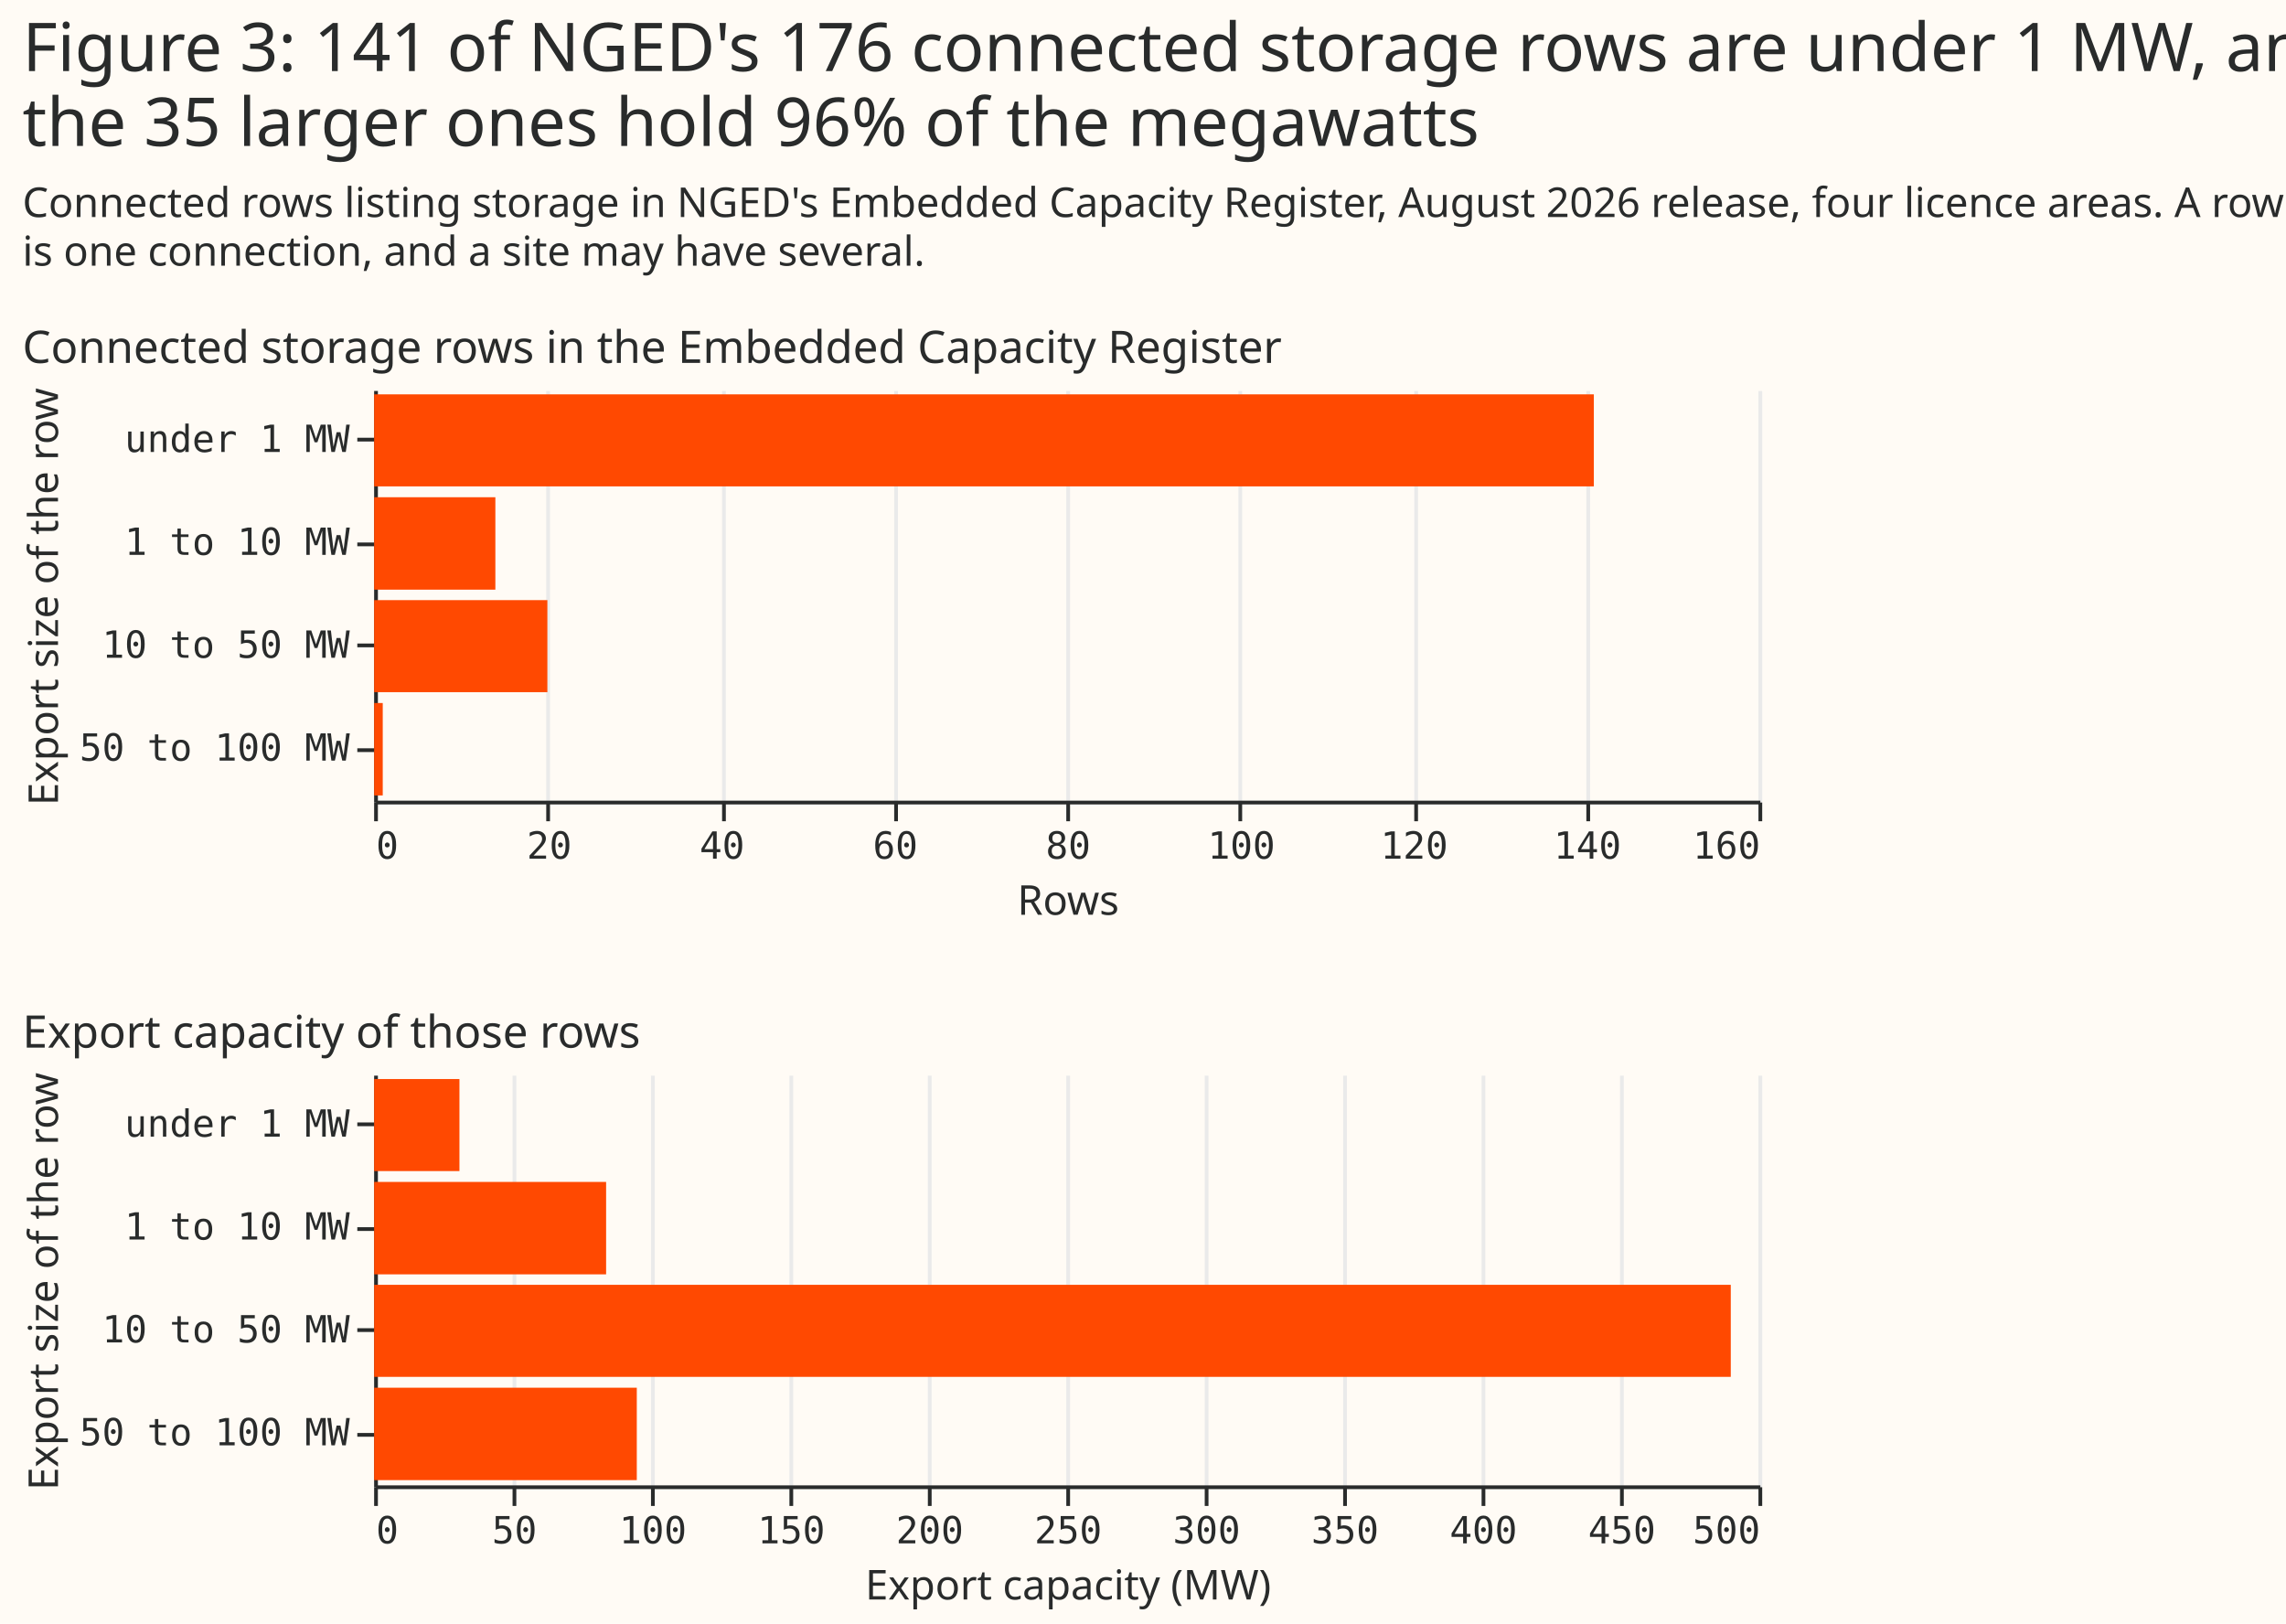
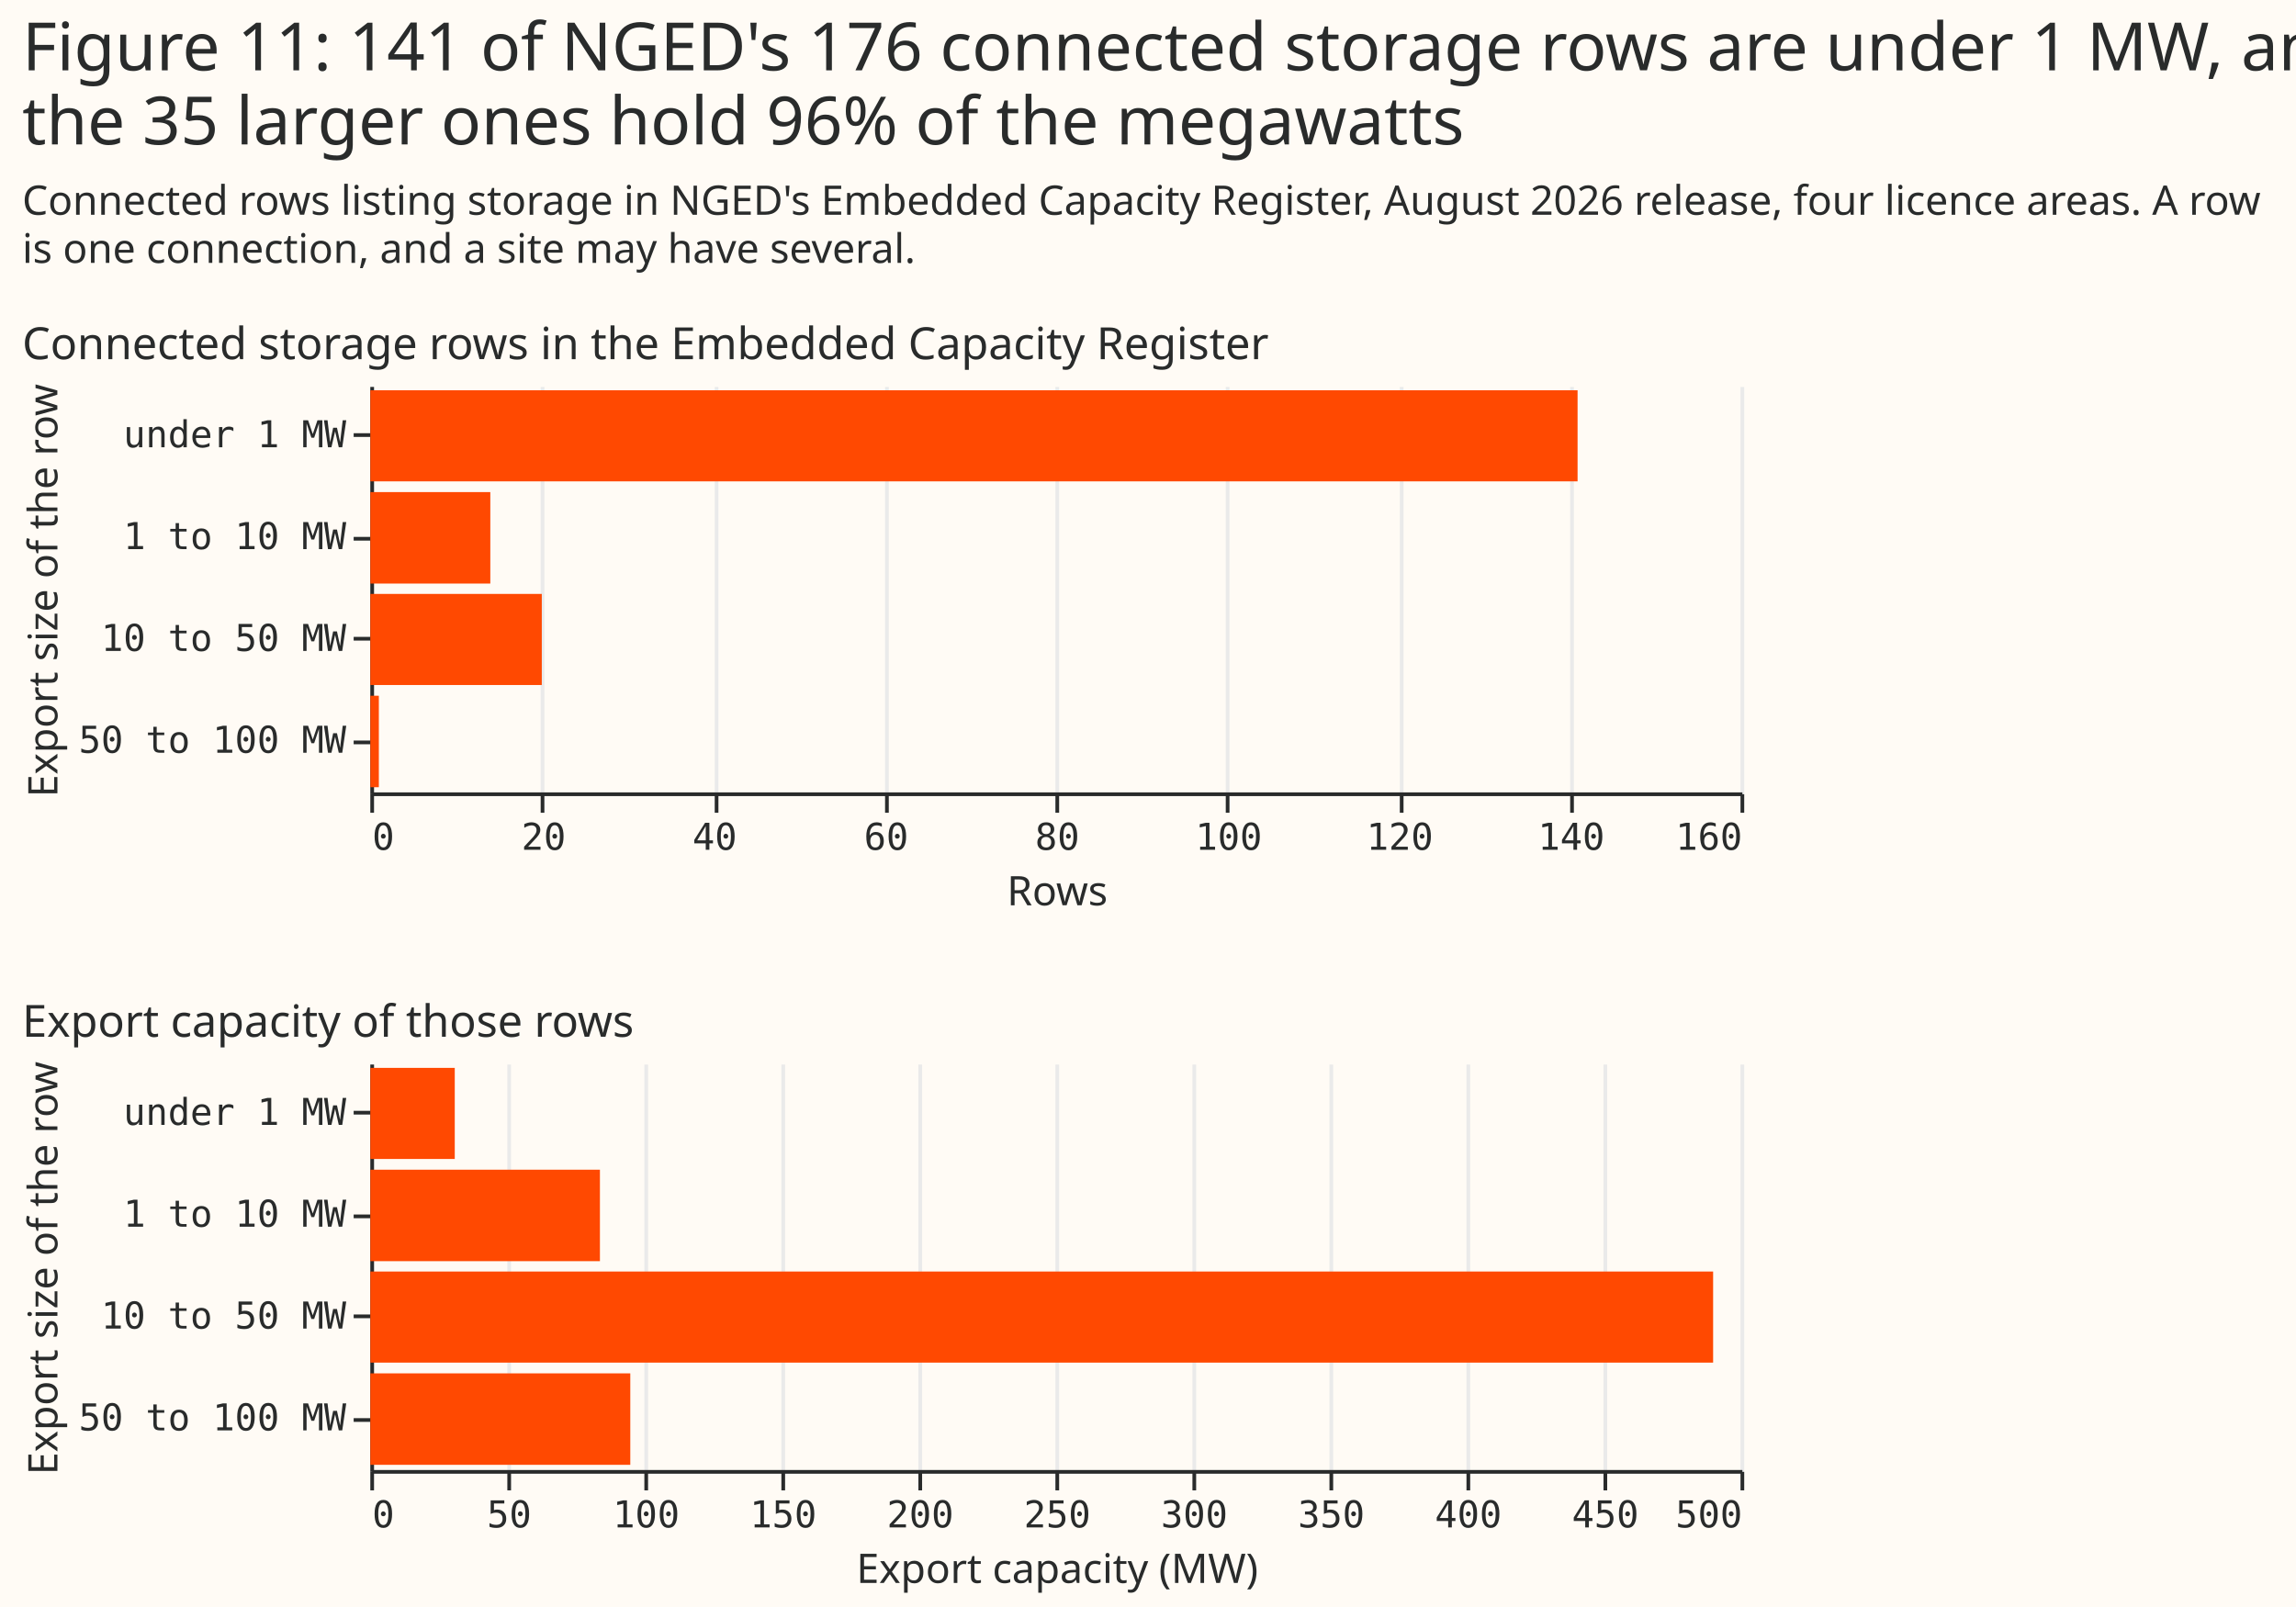
- <svg xmlns="http://www.w3.org/2000/svg" width="611" height="434" class="marks" viewBox="0 0 611 434">
-   <path fill="#fffbf5" d="M0 0h611v434H0z" />
+ <svg xmlns="http://www.w3.org/2000/svg" width="620" height="434" class="marks" viewBox="0 0 620 434">
+   <path fill="#fffbf5" d="M0 0h620v434H0z" />
  <g fill="none" stroke-miterlimit="10" aria-roledescription="group mark container" class="mark-group role-frame root">
    <path d="M100 104h370z" aria-hidden="true" class="background" />
    <g aria-roledescription="group mark container" class="mark-group role-scope concat_0_group">
      <path fill="#fffbf5" d="M100 104h370v110H100Z" aria-hidden="true" class="background" />
      <g aria-hidden="true" class="mark-group role-axis">
        <path stroke="#eaeaea" d="M100.5 214.5v-110m46 110v-110m47 110v-110m46 110v-110m46 110v-110m46 110v-110m47 110v-110m46 110v-110m46 110v-110" class="mark-rule role-axis-grid" pointer-events="none" />
      </g>
      <g aria-label="X-axis titled 'Rows' for a linear scale with values from 0 to 160" aria-roledescription="axis" class="mark-group role-axis" pointer-events="none">
        <path stroke="#292b2b" d="M100.5 214.5v5m46-5v5m47-5v5m46-5v5m46-5v5m46-5v5m47-5v5m46-5v5m46-5v5" class="mark-rule role-axis-tick" />
        <g fill="#292b2b" class="mark-text role-axis-label" font-family="Matter Semi Mono, Roboto Mono, monospace" font-size="10">
          <text transform="translate(100.5 229.5)">0</text>
          <text text-anchor="middle" transform="translate(146.8 229.5)">20</text>
          <text text-anchor="middle" transform="translate(193 229.5)">40</text>
          <text text-anchor="middle" transform="translate(239.3 229.5)">60</text>
          <text text-anchor="middle" transform="translate(285.5 229.5)">80</text>
          <text text-anchor="middle" transform="translate(331.8 229.5)">100</text>
          <text text-anchor="middle" transform="translate(378 229.5)">120</text>
          <text text-anchor="middle" transform="translate(424.3 229.5)">140</text>
          <text text-anchor="end" transform="translate(470.5 229.5)">160</text>
        </g>
        <path stroke="#292b2b" d="M100.5 214.5h370" class="mark-rule role-axis-domain" />
        <text fill="#292b2b" class="mark-text role-axis-title" font-family="Matter XH, DM Sans, sans-serif" font-size="11" text-anchor="middle" transform="translate(285.5 244.5)">Rows</text>
      </g>
      <g aria-label="Y-axis titled 'Export size of the row' for a discrete scale with 4 values: under 1 MW, 1 to 10 MW, 10 to 50 MW, 50 to 100 MW" aria-roledescription="axis" class="mark-group role-axis" pointer-events="none">
        <path stroke="#292b2b" d="M100.5 117.5h-5m5 28h-5m5 27h-5m5 28h-5" class="mark-rule role-axis-tick" />
        <g fill="#292b2b" class="mark-text role-axis-label" font-family="Matter Semi Mono, Roboto Mono, monospace" font-size="10" text-anchor="end">
          <text transform="translate(93.5 120.8)">under 1 MW</text>
          <text transform="translate(93.5 148.3)">1 to 10 MW</text>
          <text transform="translate(93.5 175.8)">10 to 50 MW</text>
          <text transform="translate(93.5 203.3)">50 to 100 MW</text>
        </g>
        <path stroke="#292b2b" d="M100.5 104.5v110" class="mark-rule role-axis-domain" />
        <text fill="#292b2b" class="mark-text role-axis-title" font-family="Matter XH, DM Sans, sans-serif" font-size="11" text-anchor="middle" transform="rotate(-90 87.5 72)">Export size of the row</text>
      </g>
-       <path fill="#ff4901" d="M100 105.4h326V130H100Zm0 27.5h32.4v24.7H100Zm0 55h2.3v24.7H100Zm0-27.5h46.3V185H100Z" aria-hidden="true" class="mark-rect role-mark concat_0_marks" />
+       <path fill="#ff4901" d="M100 187.9h2.3v24.7H100Zm0-82.5h326V130H100Zm0 55h46.3V185H100Zm0-27.5h32.4v24.7H100Z" aria-hidden="true" class="mark-rect role-mark concat_0_marks" />
      <g class="mark-group role-title">
        <text fill="#292b2b" aria-label="Title text 'Connected storage rows in the Embedded Capacity Register'" aria-roledescription="title" class="mark-text role-title-text" font-family="Matter XH, DM Sans, sans-serif" font-size="12" pointer-events="none" transform="translate(6 97)">Connected storage rows in the Embedded Capacity Register</text>
      </g>
    </g>
    <g aria-roledescription="group mark container" class="mark-group role-scope concat_1_group">
      <path fill="#fffbf5" d="M100 287h370v110H100Z" aria-hidden="true" class="background" />
      <g aria-hidden="true" class="mark-group role-axis">
        <path stroke="#eaeaea" d="M100.5 397.5v-110m37 110v-110m37 110v-110m37 110v-110m37 110v-110m37 110v-110m37 110v-110m37 110v-110m37 110v-110m37 110v-110m37 110v-110" class="mark-rule role-axis-grid" pointer-events="none" />
      </g>
      <g aria-label="X-axis titled 'Export capacity (MW)' for a linear scale with values from 0 to 500" aria-roledescription="axis" class="mark-group role-axis" pointer-events="none">
        <path stroke="#292b2b" d="M100.5 397.5v5m37-5v5m37-5v5m37-5v5m37-5v5m37-5v5m37-5v5m37-5v5m37-5v5m37-5v5m37-5v5" class="mark-rule role-axis-tick" />
        <g fill="#292b2b" class="mark-text role-axis-label" font-family="Matter Semi Mono, Roboto Mono, monospace" font-size="10">
          <text transform="translate(100.5 412.5)">0</text>
          <text text-anchor="middle" transform="translate(137.5 412.5)">50</text>
          <text text-anchor="middle" transform="translate(174.5 412.5)">100</text>
          <text text-anchor="middle" transform="translate(211.5 412.5)">150</text>
          <text text-anchor="middle" transform="translate(248.5 412.5)">200</text>
          <text text-anchor="middle" transform="translate(285.5 412.5)">250</text>
          <text text-anchor="middle" transform="translate(322.5 412.5)">300</text>
          <text text-anchor="middle" transform="translate(359.5 412.5)">350</text>
          <text text-anchor="middle" transform="translate(396.5 412.5)">400</text>
          <text text-anchor="middle" transform="translate(433.5 412.5)">450</text>
          <text text-anchor="end" transform="translate(470.5 412.5)">500</text>
        </g>
        <path stroke="#292b2b" d="M100.5 397.5h370" class="mark-rule role-axis-domain" />
        <text fill="#292b2b" class="mark-text role-axis-title" font-family="Matter XH, DM Sans, sans-serif" font-size="11" text-anchor="middle" transform="translate(285.5 427.5)">Export capacity (MW)</text>
      </g>
      <g aria-label="Y-axis titled 'Export size of the row' for a discrete scale with 4 values: under 1 MW, 1 to 10 MW, 10 to 50 MW, 50 to 100 MW" aria-roledescription="axis" class="mark-group role-axis" pointer-events="none">
        <path stroke="#292b2b" d="M100.5 300.5h-5m5 28h-5m5 27h-5m5 28h-5" class="mark-rule role-axis-tick" />
        <g fill="#292b2b" class="mark-text role-axis-label" font-family="Matter Semi Mono, Roboto Mono, monospace" font-size="10" text-anchor="end">
          <text transform="translate(93.5 303.8)">under 1 MW</text>
          <text transform="translate(93.5 331.3)">1 to 10 MW</text>
          <text transform="translate(93.5 358.8)">10 to 50 MW</text>
          <text transform="translate(93.5 386.3)">50 to 100 MW</text>
        </g>
        <path stroke="#292b2b" d="M100.5 287.5v110" class="mark-rule role-axis-domain" />
        <text fill="#292b2b" class="mark-text role-axis-title" font-family="Matter XH, DM Sans, sans-serif" font-size="11" text-anchor="middle" transform="rotate(-90 179 163.5)">Export size of the row</text>
      </g>
-       <path fill="#ff4901" d="M100 288.4h22.8V313H100Zm0 27.5h62v24.7h-62Zm0 55h70.2v24.7H100Zm0-27.5h362.6V368H100Z" aria-hidden="true" class="mark-rect role-mark concat_1_marks" />
+       <path fill="#ff4901" d="M100 370.9h70.2v24.7H100Zm0-82.5h22.8V313H100Zm0 55h362.6V368H100Zm0-27.5h62v24.7h-62Z" aria-hidden="true" class="mark-rect role-mark concat_1_marks" />
      <g class="mark-group role-title">
        <text fill="#292b2b" aria-label="Title text 'Export capacity of those rows'" aria-roledescription="title" class="mark-text role-title-text" font-family="Matter XH, DM Sans, sans-serif" font-size="12" pointer-events="none" transform="translate(6 280)">Export capacity of those rows</text>
      </g>
    </g>
    <g fill="#292b2b" class="mark-group role-title" font-family="Matter XH, DM Sans, sans-serif" pointer-events="none">
-       <text aria-label="Title text 'Figure 3: 141 of NGED's 176 connected storage rows are under 1 MW, and the 35 larger ones hold 96% of the megawatts'" aria-roledescription="title" class="mark-text role-title-text" font-size="18" transform="translate(6 19)">
-         <tspan>Figure 3: 141 of NGED's 176 connected storage rows are under 1 MW, and</tspan>
+       <text aria-label="Title text 'Figure 11: 141 of NGED's 176 connected storage rows are under 1 MW, and the 35 larger ones hold 96% of the megawatts'" aria-roledescription="title" class="mark-text role-title-text" font-size="18" transform="translate(6 19)">
+         <tspan>Figure 11: 141 of NGED's 176 connected storage rows are under 1 MW, and</tspan>
        <tspan x="0" dy="20">the 35 larger ones hold 96% of the megawatts</tspan>
      </text>
      <text aria-label="Subtitle text 'Connected rows listing storage in NGED's Embedded Capacity Register, August 2026 release, four licence areas. A row is one connection, and a site may have several.'" aria-roledescription="subtitle" class="mark-text role-title-subtitle" font-size="11" transform="translate(6 58)">
        <tspan>Connected rows listing storage in NGED's Embedded Capacity Register, August 2026 release, four licence areas. A row</tspan>
        <tspan x="0" dy="13">is one connection, and a site may have several.</tspan>
      </text>
    </g>
  </g>
</svg>
